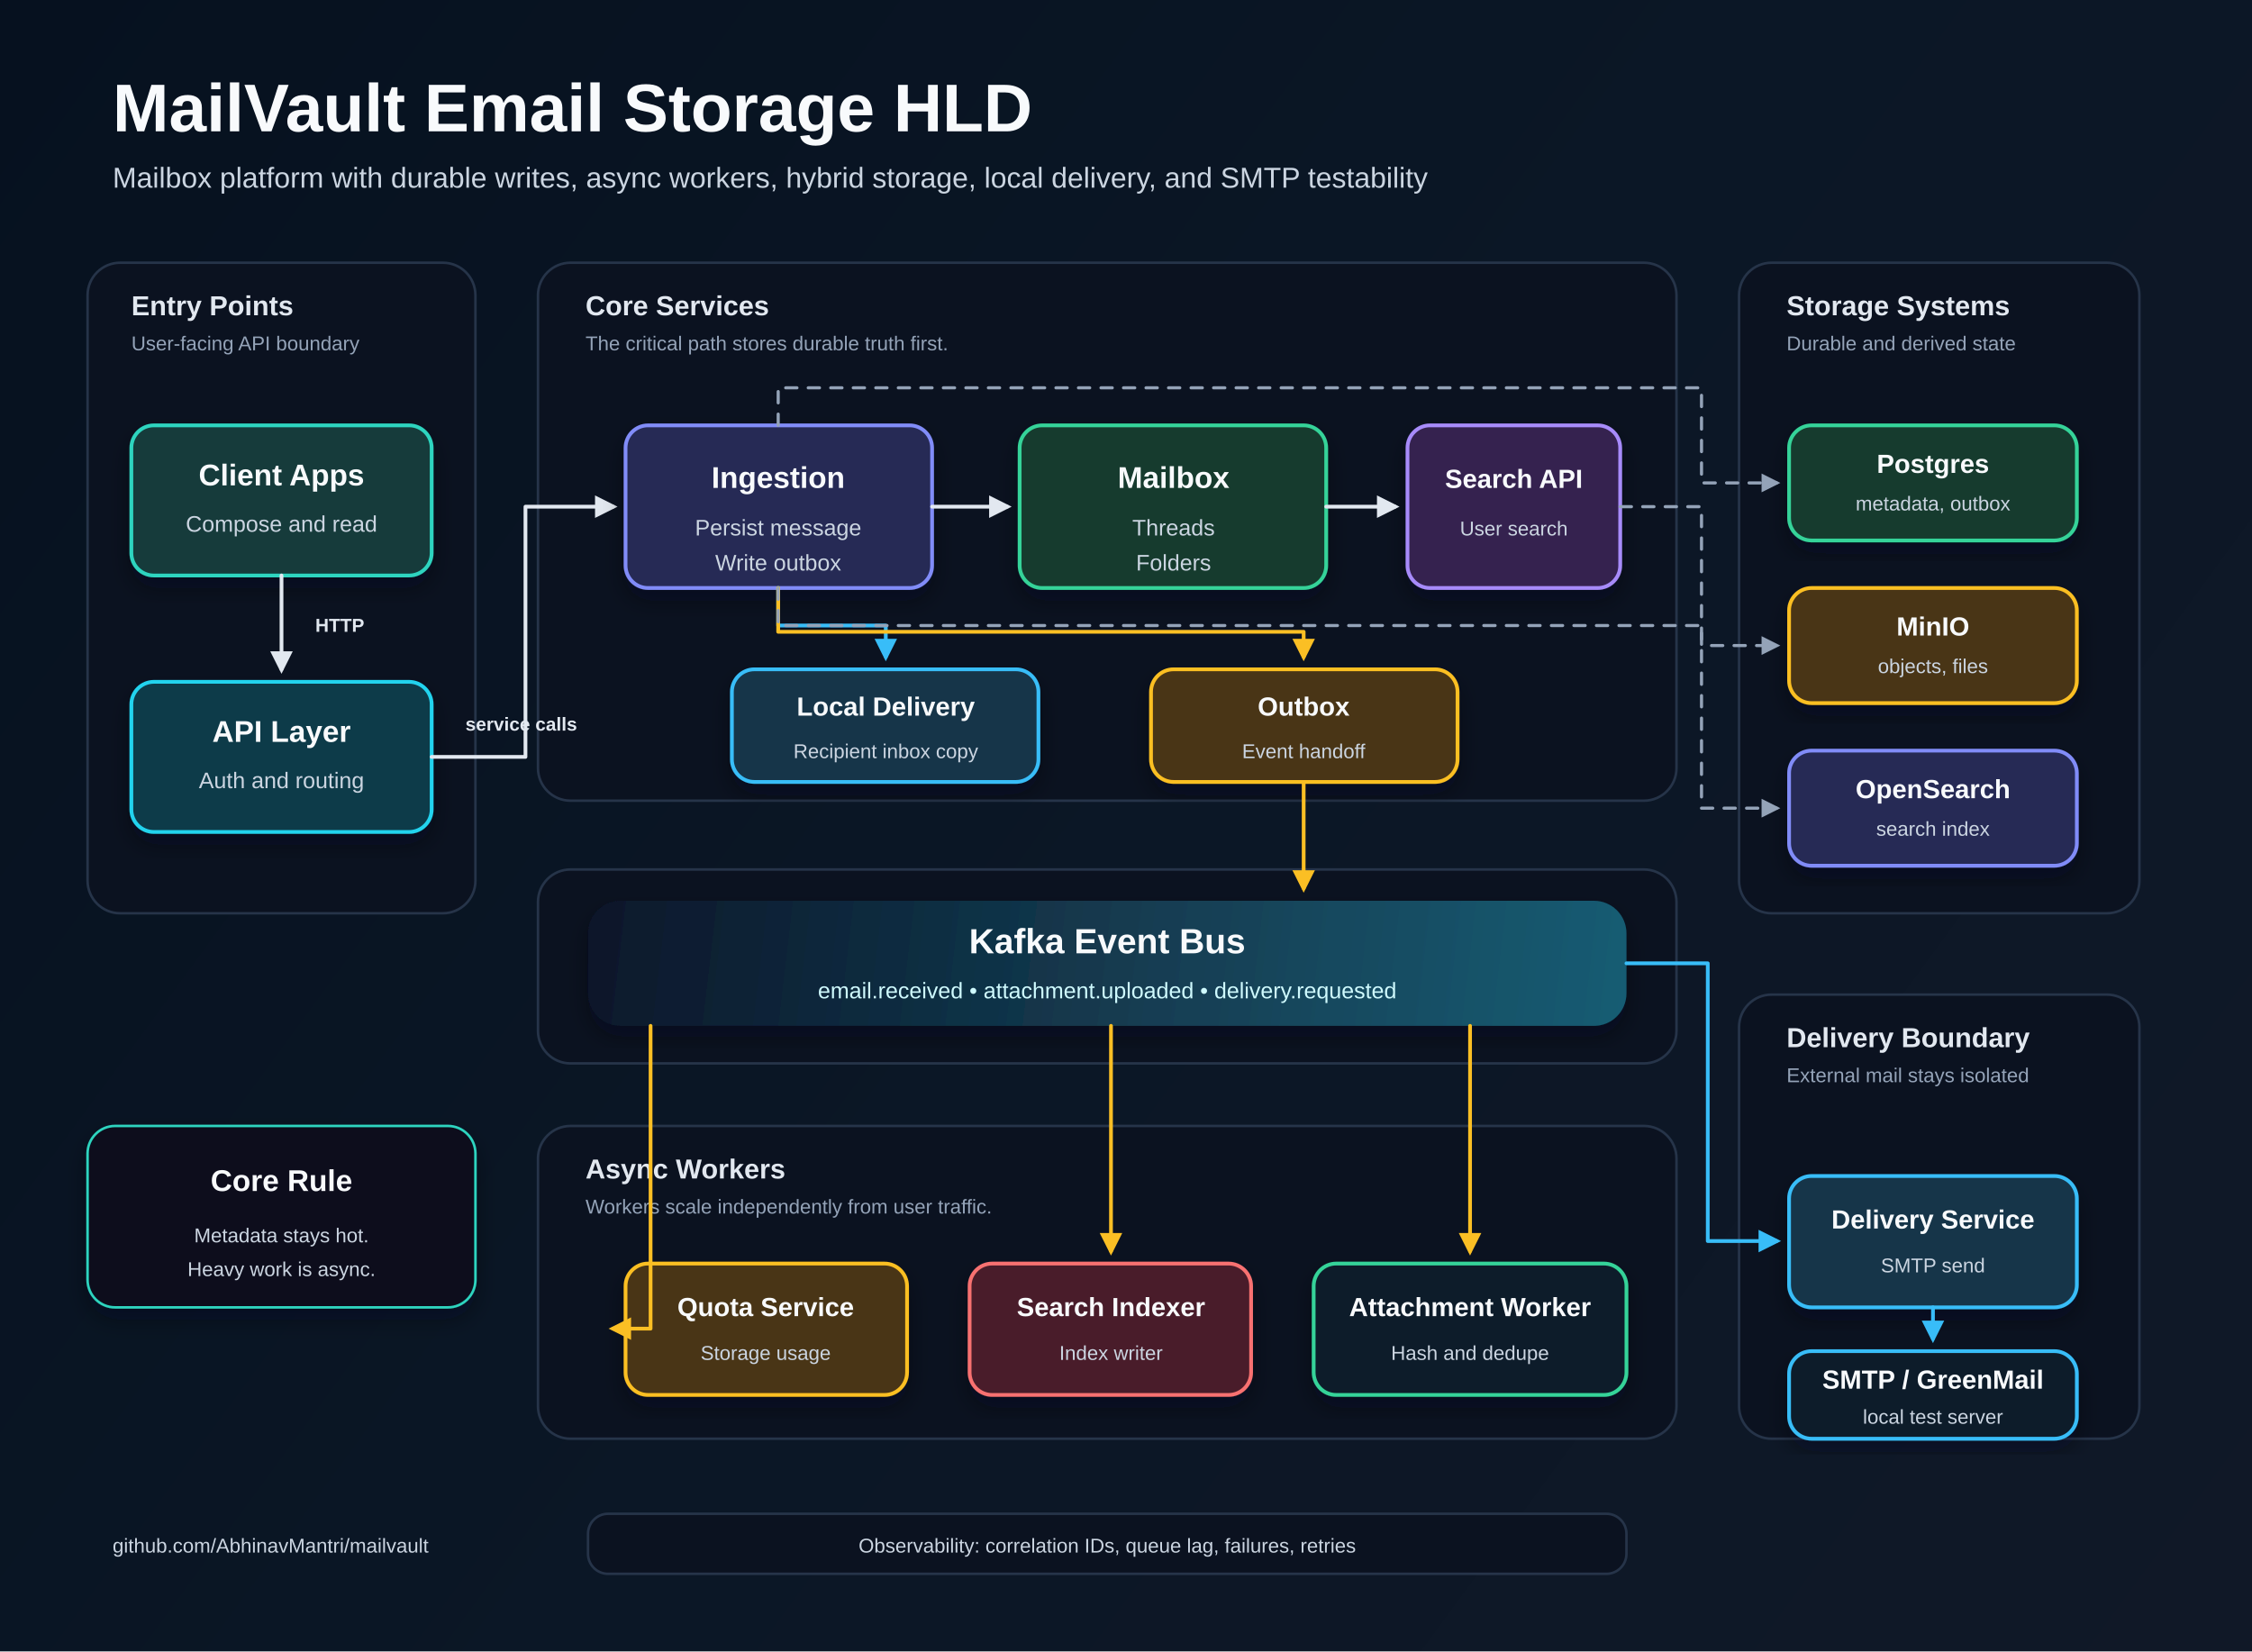
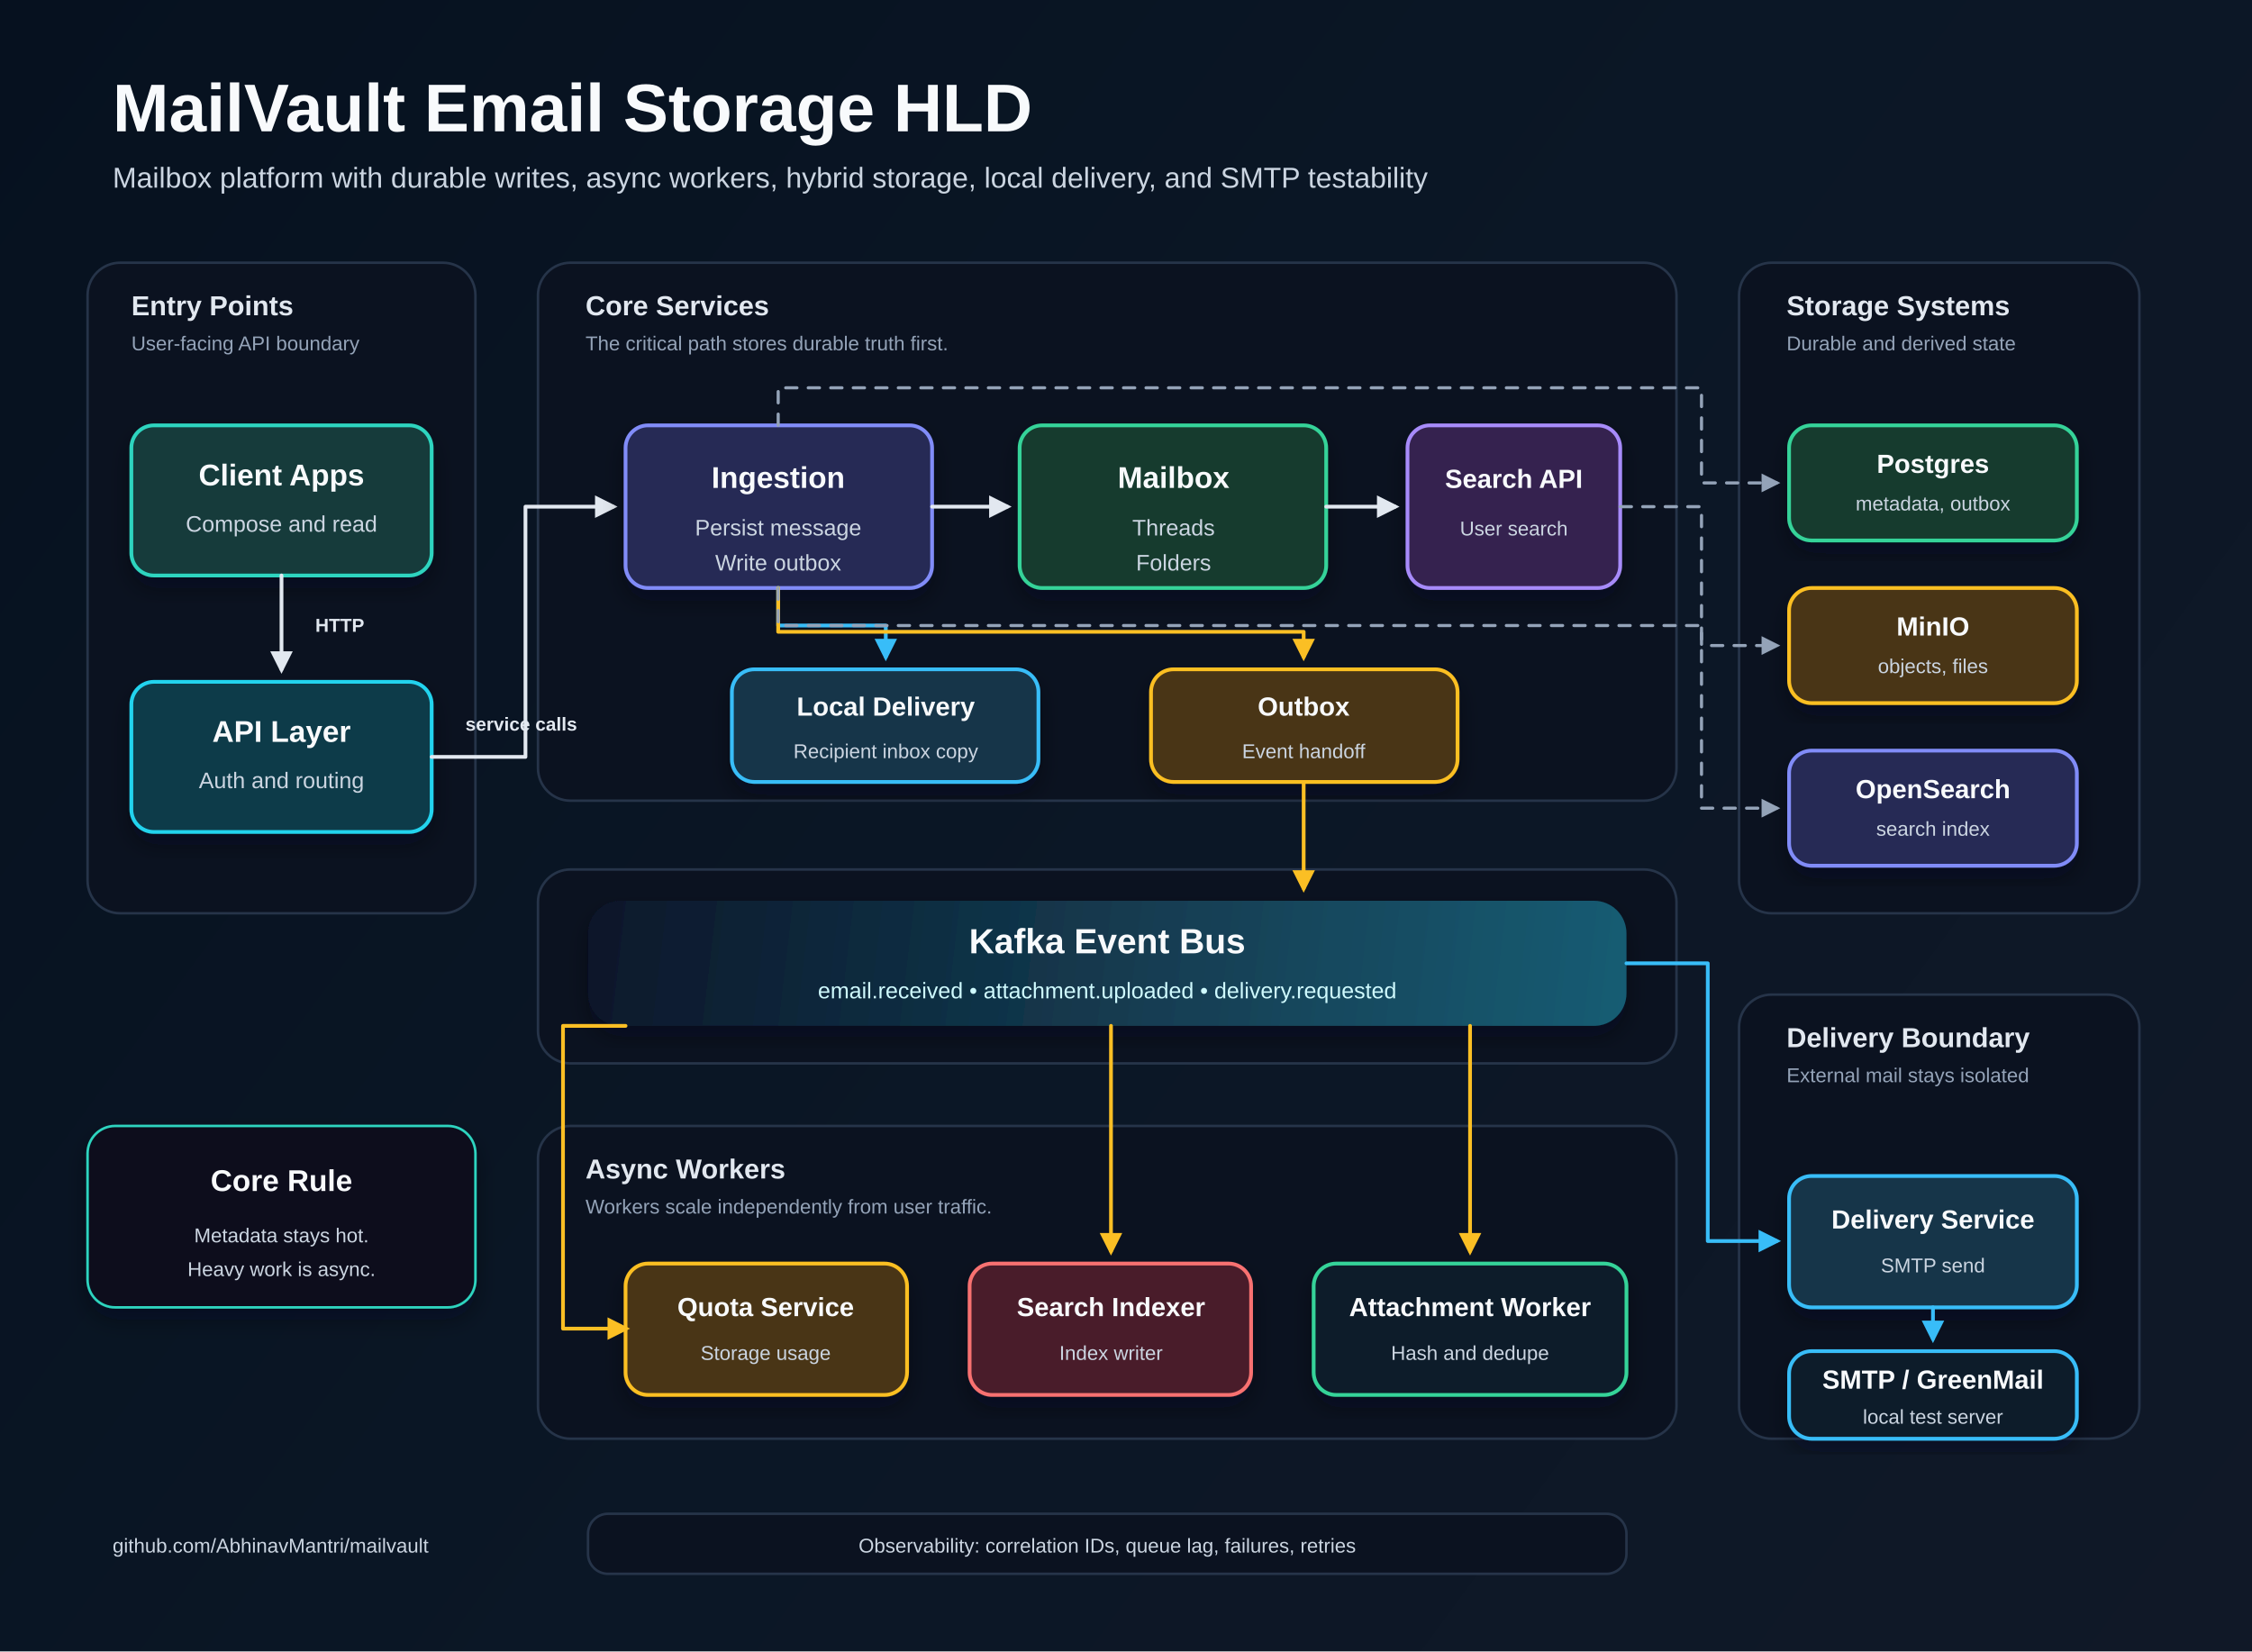
<svg xmlns="http://www.w3.org/2000/svg" width="1800" height="1320" viewBox="0 0 1800 1320" fill="none" role="img" aria-labelledby="title desc">
  <defs>
    <style>
      .title { font: 700 54px Arial, Helvetica, sans-serif; fill: #F8FAFC; }
      .subtitle { font: 400 23px Arial, Helvetica, sans-serif; fill: #CBD5E1; }
      .lane-title { font: 700 22px Arial, Helvetica, sans-serif; fill: #E2E8F0; }
      .lane-note { font: 400 16px Arial, Helvetica, sans-serif; fill: #94A3B8; }
      .box-title { font: 700 24px Arial, Helvetica, sans-serif; fill: #F8FAFC; }
      .box-title-sm { font: 700 21px Arial, Helvetica, sans-serif; fill: #F8FAFC; }
      .box-body { font: 400 18px Arial, Helvetica, sans-serif; fill: #CBD5E1; }
      .box-body-sm { font: 400 16px Arial, Helvetica, sans-serif; fill: #CBD5E1; }
      .label { font: 700 15px Arial, Helvetica, sans-serif; fill: #E2E8F0; }
      .small { font: 400 16px Arial, Helvetica, sans-serif; fill: #CBD5E1; }
      .event-title { font: 700 28px Arial, Helvetica, sans-serif; fill: #F8FAFC; }
      .event-text { font: 400 18px Arial, Helvetica, sans-serif; fill: #CFFAFE; }
      .lane { fill: #0B1220; stroke: #263449; stroke-width: 2; rx: 26; }
      .box { stroke-width: 3; rx: 18; }
      .arrow { stroke: #E2E8F0; stroke-width: 3; stroke-linecap: round; stroke-linejoin: round; fill: none; }
      .soft-arrow { stroke: #94A3B8; stroke-width: 2.5; stroke-linecap: round; stroke-linejoin: round; stroke-dasharray: 9 9; fill: none; }
      .event-arrow { stroke: #FBBF24; stroke-width: 3; stroke-linecap: round; stroke-linejoin: round; fill: none; }
      .delivery-arrow { stroke: #38BDF8; stroke-width: 3; stroke-linecap: round; stroke-linejoin: round; fill: none; }
    </style>
    <marker id="arrow" viewBox="0 0 10 10" refX="8" refY="5" markerWidth="6" markerHeight="6" orient="auto">
      <path d="M0 0 L10 5 L0 10 z" fill="#E2E8F0" />
    </marker>
    <marker id="softArrow" viewBox="0 0 10 10" refX="8" refY="5" markerWidth="6" markerHeight="6" orient="auto">
      <path d="M0 0 L10 5 L0 10 z" fill="#94A3B8" />
    </marker>
    <marker id="eventArrow" viewBox="0 0 10 10" refX="8" refY="5" markerWidth="6" markerHeight="6" orient="auto">
      <path d="M0 0 L10 5 L0 10 z" fill="#FBBF24" />
    </marker>
    <marker id="deliveryArrow" viewBox="0 0 10 10" refX="8" refY="5" markerWidth="6" markerHeight="6" orient="auto">
      <path d="M0 0 L10 5 L0 10 z" fill="#38BDF8" />
    </marker>
    <linearGradient id="pageBg" x1="0" y1="0" x2="1800" y2="1320" gradientUnits="userSpaceOnUse">
      <stop stop-color="#06111F" />
      <stop offset="0.52" stop-color="#0B1726" />
      <stop offset="1" stop-color="#101827" />
    </linearGradient>
    <linearGradient id="kafkaBg" x1="470" y1="720" x2="1320" y2="820" gradientUnits="userSpaceOnUse">
      <stop stop-color="#0F172A" />
      <stop offset="1" stop-color="#155E75" />
    </linearGradient>
    <filter id="shadow" x="-10%" y="-12%" width="120%" height="130%">
      <feDropShadow dx="0" dy="9" stdDeviation="9" flood-color="#020617" flood-opacity="0.36" />
    </filter>
  </defs>
  <rect width="1800" height="1320" fill="url(#pageBg)" />
  <text x="90" y="105" class="title">MailVault Email Storage HLD</text>
  <text x="90" y="150" class="subtitle">Mailbox platform with durable writes, async workers, hybrid storage, local delivery, and SMTP testability</text>
  <rect x="70" y="210" width="310" height="520" class="lane" />
  <text x="105" y="252" class="lane-title">Entry Points</text>
  <text x="105" y="280" class="lane-note">User-facing API boundary</text>
  <rect x="105" y="340" width="240" height="120" class="box" fill="#123B3A" stroke="#2DD4BF" filter="url(#shadow)" />
  <text x="225" y="388" text-anchor="middle" class="box-title">Client Apps</text>
  <text x="225" y="425" text-anchor="middle" class="box-body">Compose and read</text>
  <path class="arrow" d="M225 460 L225 535" marker-end="url(#arrow)" />
  <text x="252" y="505" class="label">HTTP</text>
  <rect x="105" y="545" width="240" height="120" class="box" fill="#0E3A4A" stroke="#22D3EE" filter="url(#shadow)" />
  <text x="225" y="593" text-anchor="middle" class="box-title">API Layer</text>
  <text x="225" y="630" text-anchor="middle" class="box-body">Auth and routing</text>
  <rect x="430" y="210" width="910" height="430" class="lane" />
  <text x="468" y="252" class="lane-title">Core Services</text>
  <text x="468" y="280" class="lane-note">The critical path stores durable truth first.</text>
  <path class="arrow" d="M345 605 L420 605 L420 405 L490 405" marker-end="url(#arrow)" />
  <text x="372" y="584" class="label">service calls</text>
  <rect x="500" y="340" width="245" height="130" class="box" fill="#252A55" stroke="#818CF8" filter="url(#shadow)" />
  <text x="622" y="390" text-anchor="middle" class="box-title">Ingestion</text>
  <text x="622" y="428" text-anchor="middle" class="box-body">Persist message</text>
  <text x="622" y="456" text-anchor="middle" class="box-body">Write outbox</text>
  <rect x="815" y="340" width="245" height="130" class="box" fill="#173B2D" stroke="#34D399" filter="url(#shadow)" />
  <text x="938" y="390" text-anchor="middle" class="box-title">Mailbox</text>
  <text x="938" y="428" text-anchor="middle" class="box-body">Threads</text>
  <text x="938" y="456" text-anchor="middle" class="box-body">Folders</text>
  <rect x="1125" y="340" width="170" height="130" class="box" fill="#34224F" stroke="#A78BFA" filter="url(#shadow)" />
  <text x="1210" y="390" text-anchor="middle" class="box-title-sm">Search API</text>
  <text x="1210" y="428" text-anchor="middle" class="box-body-sm">User search</text>
  <rect x="585" y="535" width="245" height="90" class="box" fill="#183549" stroke="#38BDF8" filter="url(#shadow)" />
  <text x="708" y="572" text-anchor="middle" class="box-title-sm">Local Delivery</text>
  <text x="708" y="606" text-anchor="middle" class="box-body-sm">Recipient inbox copy</text>
  <rect x="920" y="535" width="245" height="90" class="box" fill="#4A3415" stroke="#FBBF24" filter="url(#shadow)" />
  <text x="1042" y="572" text-anchor="middle" class="box-title-sm">Outbox</text>
  <text x="1042" y="606" text-anchor="middle" class="box-body-sm">Event handoff</text>
  <path class="arrow" d="M745 405 L805 405" marker-end="url(#arrow)" />
  <path class="arrow" d="M1060 405 L1115 405" marker-end="url(#arrow)" />
  <path class="delivery-arrow" d="M622 470 L622 500 L708 500 L708 525" marker-end="url(#deliveryArrow)" />
  <path class="event-arrow" d="M622 470 L622 505 L1042 505 L1042 525" marker-end="url(#eventArrow)" />
  <rect x="430" y="695" width="910" height="155" class="lane" />
  <rect x="470" y="720" width="830" height="100" rx="26" fill="url(#kafkaBg)" filter="url(#shadow)" />
  <text x="885" y="762" text-anchor="middle" class="event-title">Kafka Event Bus</text>
  <text x="885" y="798" text-anchor="middle" class="event-text">email.received • attachment.uploaded • delivery.requested</text>
  <path class="event-arrow" d="M1042 625 L1042 710" marker-end="url(#eventArrow)" />
  <rect x="430" y="900" width="910" height="250" class="lane" />
  <text x="468" y="942" class="lane-title">Async Workers</text>
  <text x="468" y="970" class="lane-note">Workers scale independently from user traffic.</text>
  <rect x="500" y="1010" width="225" height="105" class="box" fill="#4A3415" stroke="#FBBF24" filter="url(#shadow)" />
  <text x="612" y="1052" text-anchor="middle" class="box-title-sm">Quota Service</text>
  <text x="612" y="1087" text-anchor="middle" class="box-body-sm">Storage usage</text>
  <rect x="775" y="1010" width="225" height="105" class="box" fill="#4A1F2A" stroke="#F87171" filter="url(#shadow)" />
  <text x="888" y="1052" text-anchor="middle" class="box-title-sm">Search Indexer</text>
  <text x="888" y="1087" text-anchor="middle" class="box-body-sm">Index writer</text>
  <rect x="1050" y="1010" width="250" height="105" class="box" fill="#0F1F2A" stroke="#34D399" filter="url(#shadow)" />
  <text x="1175" y="1052" text-anchor="middle" class="box-title-sm">Attachment Worker</text>
  <text x="1175" y="1087" text-anchor="middle" class="box-body-sm">Hash and dedupe</text>
-   <path class="event-arrow" d="M520 820 L520 1062 L490 1062" marker-end="url(#eventArrow)" />
+   <path class="event-arrow" d="M500 820 L450 820 L450 1062 L500 1062" marker-end="url(#eventArrow)" />
  <path class="event-arrow" d="M888 820 L888 1000" marker-end="url(#eventArrow)" />
  <path class="event-arrow" d="M1175 820 L1175 1000" marker-end="url(#eventArrow)" />
  <rect x="1390" y="210" width="320" height="520" class="lane" />
  <text x="1428" y="252" class="lane-title">Storage Systems</text>
  <text x="1428" y="280" class="lane-note">Durable and derived state</text>
  <rect x="1430" y="340" width="230" height="92" rx="18" fill="#173B2D" stroke="#34D399" stroke-width="3" filter="url(#shadow)" />
  <text x="1545" y="378" text-anchor="middle" class="box-title-sm">Postgres</text>
  <text x="1545" y="408" text-anchor="middle" class="box-body-sm">metadata, outbox</text>
  <rect x="1430" y="470" width="230" height="92" rx="18" fill="#4A3415" stroke="#FBBF24" stroke-width="3" filter="url(#shadow)" />
  <text x="1545" y="508" text-anchor="middle" class="box-title-sm">MinIO</text>
  <text x="1545" y="538" text-anchor="middle" class="box-body-sm">objects, files</text>
  <rect x="1430" y="600" width="230" height="92" rx="18" fill="#252A55" stroke="#818CF8" stroke-width="3" filter="url(#shadow)" />
  <text x="1545" y="638" text-anchor="middle" class="box-title-sm">OpenSearch</text>
  <text x="1545" y="668" text-anchor="middle" class="box-body-sm">search index</text>
  <rect x="1390" y="795" width="320" height="355" class="lane" />
  <text x="1428" y="837" class="lane-title">Delivery Boundary</text>
  <text x="1428" y="865" class="lane-note">External mail stays isolated</text>
  <rect x="1430" y="940" width="230" height="105" rx="18" fill="#183549" stroke="#38BDF8" stroke-width="3" filter="url(#shadow)" />
  <text x="1545" y="982" text-anchor="middle" class="box-title-sm">Delivery Service</text>
  <text x="1545" y="1017" text-anchor="middle" class="box-body-sm">SMTP send</text>
  <rect x="1430" y="1080" width="230" height="70" rx="18" fill="#0F1F2A" stroke="#38BDF8" stroke-width="3" filter="url(#shadow)" />
  <text x="1545" y="1110" text-anchor="middle" class="box-title-sm">SMTP / GreenMail</text>
  <text x="1545" y="1138" text-anchor="middle" class="box-body-sm">local test server</text>
  <path class="soft-arrow" d="M622 340 L622 310 L1360 310 L1360 386 L1420 386" marker-end="url(#softArrow)" />
  <path class="soft-arrow" d="M622 470 L622 500 L1360 500 L1360 516 L1420 516" marker-end="url(#softArrow)" />
  <path class="soft-arrow" d="M1295 405 L1360 405 L1360 646 L1420 646" marker-end="url(#softArrow)" />
  <path class="delivery-arrow" d="M1300 770 L1365 770 L1365 992 L1420 992" marker-end="url(#deliveryArrow)" />
  <path class="delivery-arrow" d="M1545 1045 L1545 1070" marker-end="url(#deliveryArrow)" />
  <rect x="70" y="900" width="310" height="145" rx="22" fill="#07111F" stroke="#2DD4BF" stroke-width="2" filter="url(#shadow)" />
  <text x="225" y="952" text-anchor="middle" class="box-title">Core Rule</text>
  <text x="225" y="993" text-anchor="middle" class="box-body-sm">Metadata stays hot.</text>
  <text x="225" y="1020" text-anchor="middle" class="box-body-sm">Heavy work is async.</text>
  <rect x="470" y="1210" width="830" height="48" rx="16" fill="#0B1220" stroke="#263449" stroke-width="2" />
  <text x="885" y="1241" text-anchor="middle" class="small">Observability: correlation IDs, queue lag, failures, retries</text>
  <text x="90" y="1241" class="small">github.com/AbhinavMantri/mailvault</text>
</svg>
